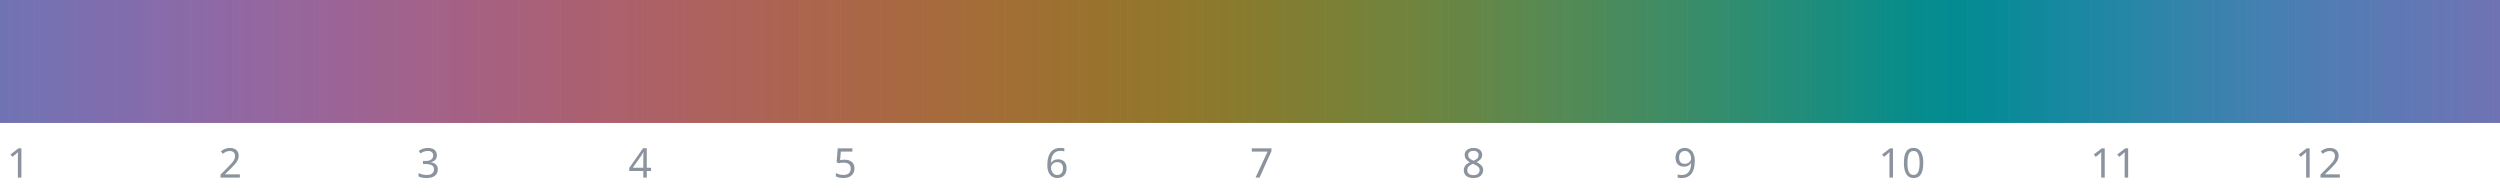
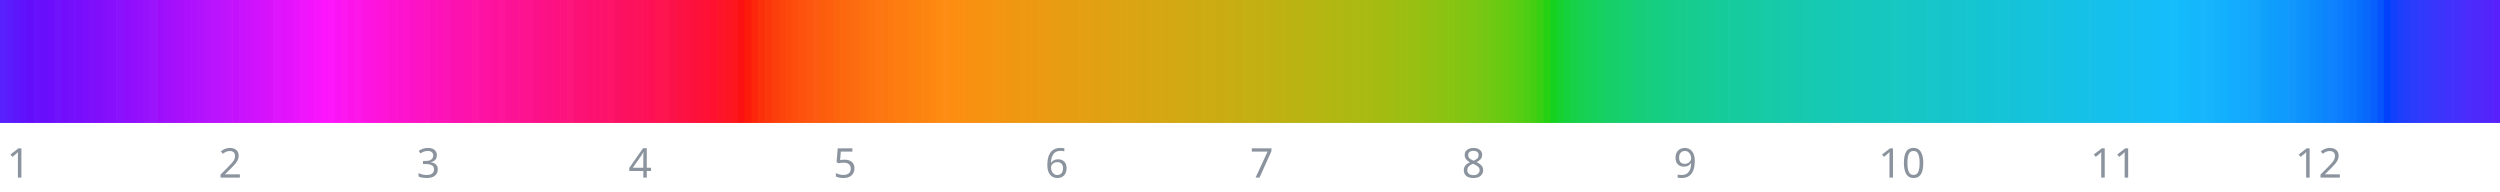
<svg xmlns="http://www.w3.org/2000/svg" width="732" height="56" viewBox="0 0 732 56">
-   <rect x="0" y="0" width="2.2" height="36" fill="#6f73b3" />
+   <rect x="0" y="0" width="2.2" height="36" fill="#5820fc" />
  <text x="2" y="52" font-family="sans-serif" font-size="12" fill="#8b949e">1</text>
-   <rect x="2" y="0" width="2.2" height="36" fill="#7173b3" />
-   <rect x="4" y="0" width="2.2" height="36" fill="#7272b3" />
-   <rect x="6" y="0" width="2.2" height="36" fill="#7372b2" />
-   <rect x="8" y="0" width="2.2" height="36" fill="#7472b2" />
-   <rect x="10" y="0" width="2.2" height="36" fill="#7571b2" />
-   <rect x="12" y="0" width="2.2" height="36" fill="#7671b2" />
-   <rect x="14" y="0" width="2.2" height="36" fill="#7771b1" />
-   <rect x="16" y="0" width="2.2" height="36" fill="#7870b1" />
-   <rect x="18" y="0" width="2.2" height="36" fill="#7970b0" />
-   <rect x="20" y="0" width="2.2" height="36" fill="#7a70b0" />
-   <rect x="22" y="0" width="2.2" height="36" fill="#7b6fb0" />
-   <rect x="24" y="0" width="2.2" height="36" fill="#7c6faf" />
-   <rect x="26" y="0" width="2.2" height="36" fill="#7d6eaf" />
-   <rect x="28" y="0" width="2.2" height="36" fill="#7e6eae" />
-   <rect x="30" y="0" width="2.2" height="36" fill="#7f6eae" />
-   <rect x="32" y="0" width="2.2" height="36" fill="#806dad" />
-   <rect x="34" y="0" width="2.2" height="36" fill="#816dad" />
-   <rect x="36" y="0" width="2.2" height="36" fill="#826dac" />
-   <rect x="38" y="0" width="2.2" height="36" fill="#836cac" />
-   <rect x="40" y="0" width="2.2" height="36" fill="#846cab" />
-   <rect x="42" y="0" width="2.2" height="36" fill="#856cab" />
-   <rect x="44" y="0" width="2.2" height="36" fill="#866caa" />
-   <rect x="46" y="0" width="2.2" height="36" fill="#876baa" />
-   <rect x="48" y="0" width="2.2" height="36" fill="#886ba9" />
-   <rect x="50" y="0" width="2.2" height="36" fill="#896ba8" />
-   <rect x="52" y="0" width="2.2" height="36" fill="#896aa8" />
-   <rect x="54" y="0" width="2.2" height="36" fill="#8a6aa7" />
-   <rect x="56" y="0" width="2.2" height="36" fill="#8b6aa6" />
-   <rect x="58" y="0" width="2.2" height="36" fill="#8c69a6" />
-   <rect x="60" y="0" width="2.2" height="36" fill="#8d69a5" />
-   <rect x="62" y="0" width="2.2" height="36" fill="#8e69a4" />
+   <rect x="2" y="0" width="2.2" height="36" fill="#5a1cfc" />
+   <rect x="4" y="0" width="2.2" height="36" fill="#5d17fc" />
+   <rect x="6" y="0" width="2.2" height="36" fill="#6012fc" />
+   <rect x="8" y="0" width="2.2" height="36" fill="#620efb" />
+   <rect x="10" y="0" width="2.2" height="36" fill="#6610fc" />
+   <rect x="12" y="0" width="2.2" height="36" fill="#680efb" />
+   <rect x="14" y="0" width="2.2" height="36" fill="#6c0efc" />
+   <rect x="16" y="0" width="2.2" height="36" fill="#6f13fc" />
+   <rect x="18" y="0" width="2.2" height="36" fill="#720efb" />
+   <rect x="20" y="0" width="2.2" height="36" fill="#7510fc" />
+   <rect x="22" y="0" width="2.2" height="36" fill="#770efa" />
+   <rect x="24" y="0" width="2.2" height="36" fill="#7b0efc" />
+   <rect x="26" y="0" width="2.2" height="36" fill="#7e10fc" />
+   <rect x="28" y="0" width="2.2" height="36" fill="#810efa" />
+   <rect x="30" y="0" width="2.2" height="36" fill="#840ffb" />
+   <rect x="32" y="0" width="2.2" height="36" fill="#880ffc" />
+   <rect x="34" y="0" width="2.2" height="36" fill="#8b12fc" />
+   <rect x="36" y="0" width="2.2" height="36" fill="#8d0ffb" />
+   <rect x="38" y="0" width="2.2" height="36" fill="#910ffc" />
+   <rect x="40" y="0" width="2.2" height="36" fill="#940ffc" />
+   <rect x="42" y="0" width="2.2" height="36" fill="#9812fc" />
+   <rect x="44" y="0" width="2.2" height="36" fill="#9b14fc" />
+   <rect x="46" y="0" width="2.2" height="36" fill="#9d0ffb" />
+   <rect x="48" y="0" width="2.2" height="36" fill="#a110fb" />
+   <rect x="50" y="0" width="2.2" height="36" fill="#a510fc" />
+   <rect x="52" y="0" width="2.2" height="36" fill="#a810fc" />
+   <rect x="54" y="0" width="2.2" height="36" fill="#ac10fc" />
+   <rect x="56" y="0" width="2.2" height="36" fill="#af11fd" />
+   <rect x="58" y="0" width="2.2" height="36" fill="#b312fd" />
+   <rect x="60" y="0" width="2.2" height="36" fill="#b713fd" />
+   <rect x="62" y="0" width="2.2" height="36" fill="#ba13fd" />
  <text x="64" y="52" font-family="sans-serif" font-size="12" fill="#8b949e">2</text>
-   <rect x="64" y="0" width="2.2" height="36" fill="#8f68a4" />
-   <rect x="66" y="0" width="2.2" height="36" fill="#8f68a3" />
-   <rect x="68" y="0" width="2.2" height="36" fill="#9068a2" />
-   <rect x="70" y="0" width="2.2" height="36" fill="#9168a1" />
-   <rect x="72" y="0" width="2.2" height="36" fill="#9267a1" />
-   <rect x="74" y="0" width="2.2" height="36" fill="#9367a0" />
-   <rect x="76" y="0" width="2.2" height="36" fill="#93679f" />
-   <rect x="78" y="0" width="2.2" height="36" fill="#94679e" />
-   <rect x="80" y="0" width="2.2" height="36" fill="#95669e" />
-   <rect x="82" y="0" width="2.2" height="36" fill="#96669d" />
-   <rect x="84" y="0" width="2.2" height="36" fill="#96669c" />
-   <rect x="86" y="0" width="2.2" height="36" fill="#97669b" />
-   <rect x="88" y="0" width="2.2" height="36" fill="#98659a" />
-   <rect x="90" y="0" width="2.2" height="36" fill="#986599" />
-   <rect x="92" y="0" width="2.2" height="36" fill="#996598" />
-   <rect x="94" y="0" width="2.2" height="36" fill="#9a6598" />
-   <rect x="96" y="0" width="2.2" height="36" fill="#9a6497" />
-   <rect x="98" y="0" width="2.2" height="36" fill="#9b6496" />
-   <rect x="100" y="0" width="2.2" height="36" fill="#9c6495" />
-   <rect x="102" y="0" width="2.2" height="36" fill="#9c6494" />
-   <rect x="104" y="0" width="2.2" height="36" fill="#9d6493" />
-   <rect x="106" y="0" width="2.2" height="36" fill="#9d6392" />
-   <rect x="108" y="0" width="2.2" height="36" fill="#9e6391" />
-   <rect x="110" y="0" width="2.2" height="36" fill="#9f6390" />
-   <rect x="112" y="0" width="2.2" height="36" fill="#9f638f" />
-   <rect x="114" y="0" width="2.2" height="36" fill="#a0638e" />
-   <rect x="116" y="0" width="2.2" height="36" fill="#a0638d" />
-   <rect x="118" y="0" width="2.2" height="36" fill="#a1628c" />
-   <rect x="120" y="0" width="2.2" height="36" fill="#a1628b" />
+   <rect x="64" y="0" width="2.2" height="36" fill="#be13fd" />
+   <rect x="66" y="0" width="2.2" height="36" fill="#c213fd" />
+   <rect x="68" y="0" width="2.2" height="36" fill="#c512fd" />
+   <rect x="70" y="0" width="2.2" height="36" fill="#c912fd" />
+   <rect x="72" y="0" width="2.2" height="36" fill="#cd12fc" />
+   <rect x="74" y="0" width="2.2" height="36" fill="#d112fc" />
+   <rect x="76" y="0" width="2.2" height="36" fill="#d412fc" />
+   <rect x="78" y="0" width="2.2" height="36" fill="#d812fb" />
+   <rect x="80" y="0" width="2.2" height="36" fill="#de16fd" />
+   <rect x="82" y="0" width="2.2" height="36" fill="#e113fd" />
+   <rect x="84" y="0" width="2.2" height="36" fill="#e513fc" />
+   <rect x="86" y="0" width="2.2" height="36" fill="#e914fc" />
+   <rect x="88" y="0" width="2.2" height="36" fill="#ef16fd" />
+   <rect x="90" y="0" width="2.2" height="36" fill="#f314fd" />
+   <rect x="92" y="0" width="2.2" height="36" fill="#f615fc" />
+   <rect x="94" y="0" width="2.2" height="36" fill="#fc15fd" />
+   <rect x="96" y="0" width="2.2" height="36" fill="#fd17fa" />
+   <rect x="98" y="0" width="2.2" height="36" fill="#fc15f4" />
+   <rect x="100" y="0" width="2.2" height="36" fill="#fd18f1" />
+   <rect x="102" y="0" width="2.2" height="36" fill="#fc14eb" />
+   <rect x="104" y="0" width="2.2" height="36" fill="#fd17e8" />
+   <rect x="106" y="0" width="2.2" height="36" fill="#fc14e3" />
+   <rect x="108" y="0" width="2.2" height="36" fill="#fd14df" />
+   <rect x="110" y="0" width="2.2" height="36" fill="#fc14da" />
+   <rect x="112" y="0" width="2.2" height="36" fill="#fd14d7" />
+   <rect x="114" y="0" width="2.2" height="36" fill="#fc13d2" />
+   <rect x="116" y="0" width="2.2" height="36" fill="#fc13cf" />
+   <rect x="118" y="0" width="2.2" height="36" fill="#fd14cc" />
+   <rect x="120" y="0" width="2.2" height="36" fill="#fc13c7" />
  <text x="122" y="52" font-family="sans-serif" font-size="12" fill="#8b949e">3</text>
-   <rect x="122" y="0" width="2.2" height="36" fill="#a2628a" />
-   <rect x="124" y="0" width="2.2" height="36" fill="#a26289" />
-   <rect x="126" y="0" width="2.2" height="36" fill="#a36288" />
-   <rect x="128" y="0" width="2.2" height="36" fill="#a36287" />
-   <rect x="130" y="0" width="2.2" height="36" fill="#a46286" />
-   <rect x="132" y="0" width="2.2" height="36" fill="#a46185" />
-   <rect x="134" y="0" width="2.2" height="36" fill="#a56184" />
-   <rect x="136" y="0" width="2.2" height="36" fill="#a56183" />
-   <rect x="138" y="0" width="2.2" height="36" fill="#a66182" />
-   <rect x="140" y="0" width="2.2" height="36" fill="#a66181" />
-   <rect x="142" y="0" width="2.2" height="36" fill="#a66180" />
-   <rect x="144" y="0" width="2.2" height="36" fill="#a7617f" />
-   <rect x="146" y="0" width="2.2" height="36" fill="#a7617e" />
-   <rect x="148" y="0" width="2.2" height="36" fill="#a8617d" />
-   <rect x="150" y="0" width="2.2" height="36" fill="#a8617c" />
-   <rect x="152" y="0" width="2.2" height="36" fill="#a8617b" />
-   <rect x="154" y="0" width="2.2" height="36" fill="#a9617a" />
-   <rect x="156" y="0" width="2.2" height="36" fill="#a96179" />
-   <rect x="158" y="0" width="2.2" height="36" fill="#a96078" />
-   <rect x="160" y="0" width="2.2" height="36" fill="#aa6077" />
-   <rect x="162" y="0" width="2.2" height="36" fill="#aa6075" />
-   <rect x="164" y="0" width="2.2" height="36" fill="#aa6074" />
-   <rect x="166" y="0" width="2.2" height="36" fill="#aa6073" />
-   <rect x="168" y="0" width="2.2" height="36" fill="#ab6072" />
-   <rect x="170" y="0" width="2.2" height="36" fill="#ab6071" />
-   <rect x="172" y="0" width="2.2" height="36" fill="#ab6070" />
-   <rect x="174" y="0" width="2.2" height="36" fill="#ab606f" />
-   <rect x="176" y="0" width="2.2" height="36" fill="#ab616e" />
-   <rect x="178" y="0" width="2.2" height="36" fill="#ac616d" />
-   <rect x="180" y="0" width="2.2" height="36" fill="#ac616c" />
-   <rect x="182" y="0" width="2.2" height="36" fill="#ac616b" />
+   <rect x="122" y="0" width="2.2" height="36" fill="#fd13c4" />
+   <rect x="124" y="0" width="2.2" height="36" fill="#fd15c0" />
+   <rect x="126" y="0" width="2.2" height="36" fill="#fc12bc" />
+   <rect x="128" y="0" width="2.2" height="36" fill="#fd12b9" />
+   <rect x="130" y="0" width="2.2" height="36" fill="#fd14b6" />
+   <rect x="132" y="0" width="2.2" height="36" fill="#fc12b1" />
+   <rect x="134" y="0" width="2.2" height="36" fill="#fc12ae" />
+   <rect x="136" y="0" width="2.2" height="36" fill="#fd12ab" />
+   <rect x="138" y="0" width="2.2" height="36" fill="#fd16a8" />
+   <rect x="140" y="0" width="2.2" height="36" fill="#fc12a4" />
+   <rect x="142" y="0" width="2.2" height="36" fill="#fd12a1" />
+   <rect x="144" y="0" width="2.2" height="36" fill="#fd129e" />
+   <rect x="146" y="0" width="2.2" height="36" fill="#fd169b" />
+   <rect x="148" y="0" width="2.2" height="36" fill="#fc1296" />
+   <rect x="150" y="0" width="2.2" height="36" fill="#fc1294" />
+   <rect x="152" y="0" width="2.2" height="36" fill="#fd1291" />
+   <rect x="154" y="0" width="2.2" height="36" fill="#fd138e" />
+   <rect x="156" y="0" width="2.2" height="36" fill="#fb118a" />
+   <rect x="158" y="0" width="2.2" height="36" fill="#fc1187" />
+   <rect x="160" y="0" width="2.2" height="36" fill="#fc1184" />
+   <rect x="162" y="0" width="2.2" height="36" fill="#fd1181" />
+   <rect x="164" y="0" width="2.2" height="36" fill="#fd137e" />
+   <rect x="166" y="0" width="2.2" height="36" fill="#fd167b" />
+   <rect x="168" y="0" width="2.2" height="36" fill="#fc1177" />
+   <rect x="170" y="0" width="2.2" height="36" fill="#fc1174" />
+   <rect x="172" y="0" width="2.2" height="36" fill="#fc1171" />
+   <rect x="174" y="0" width="2.2" height="36" fill="#fd116e" />
+   <rect x="176" y="0" width="2.2" height="36" fill="#fd126b" />
+   <rect x="178" y="0" width="2.2" height="36" fill="#fd1569" />
+   <rect x="180" y="0" width="2.2" height="36" fill="#fb1164" />
+   <rect x="182" y="0" width="2.2" height="36" fill="#fc1161" />
  <text x="184" y="52" font-family="sans-serif" font-size="12" fill="#8b949e">4</text>
-   <rect x="184" y="0" width="2.2" height="36" fill="#ac616a" />
-   <rect x="186" y="0" width="2.2" height="36" fill="#ac6169" />
-   <rect x="188" y="0" width="2.2" height="36" fill="#ac6167" />
-   <rect x="190" y="0" width="2.2" height="36" fill="#ac6166" />
-   <rect x="192" y="0" width="2.2" height="36" fill="#ad6165" />
-   <rect x="194" y="0" width="2.2" height="36" fill="#ad6164" />
-   <rect x="196" y="0" width="2.2" height="36" fill="#ad6163" />
-   <rect x="198" y="0" width="2.2" height="36" fill="#ad6162" />
-   <rect x="200" y="0" width="2.2" height="36" fill="#ad6161" />
-   <rect x="202" y="0" width="2.2" height="36" fill="#ad6260" />
-   <rect x="204" y="0" width="2.2" height="36" fill="#ad625f" />
-   <rect x="206" y="0" width="2.2" height="36" fill="#ad625e" />
-   <rect x="208" y="0" width="2.2" height="36" fill="#ad625d" />
-   <rect x="210" y="0" width="2.2" height="36" fill="#ad625c" />
-   <rect x="212" y="0" width="2.2" height="36" fill="#ad625b" />
-   <rect x="214" y="0" width="2.2" height="36" fill="#ad6259" />
-   <rect x="216" y="0" width="2.2" height="36" fill="#ad6358" />
-   <rect x="218" y="0" width="2.2" height="36" fill="#ad6357" />
-   <rect x="220" y="0" width="2.2" height="36" fill="#ad6356" />
-   <rect x="222" y="0" width="2.2" height="36" fill="#ad6355" />
-   <rect x="224" y="0" width="2.2" height="36" fill="#ac6354" />
-   <rect x="226" y="0" width="2.2" height="36" fill="#ac6453" />
-   <rect x="228" y="0" width="2.2" height="36" fill="#ac6452" />
-   <rect x="230" y="0" width="2.2" height="36" fill="#ac6451" />
-   <rect x="232" y="0" width="2.2" height="36" fill="#ac6450" />
-   <rect x="234" y="0" width="2.2" height="36" fill="#ac654f" />
-   <rect x="236" y="0" width="2.2" height="36" fill="#ac654e" />
-   <rect x="238" y="0" width="2.2" height="36" fill="#ab654d" />
-   <rect x="240" y="0" width="2.2" height="36" fill="#ab654c" />
-   <rect x="242" y="0" width="2.2" height="36" fill="#ab664b" />
+   <rect x="184" y="0" width="2.2" height="36" fill="#fc115e" />
+   <rect x="186" y="0" width="2.2" height="36" fill="#fc115b" />
+   <rect x="188" y="0" width="2.2" height="36" fill="#fd1158" />
+   <rect x="190" y="0" width="2.2" height="36" fill="#fd1154" />
+   <rect x="192" y="0" width="2.2" height="36" fill="#fd1451" />
+   <rect x="194" y="0" width="2.2" height="36" fill="#fd154e" />
+   <rect x="196" y="0" width="2.2" height="36" fill="#fb1149" />
+   <rect x="198" y="0" width="2.2" height="36" fill="#fc1145" />
+   <rect x="200" y="0" width="2.2" height="36" fill="#fc1141" />
+   <rect x="202" y="0" width="2.2" height="36" fill="#fc113d" />
+   <rect x="204" y="0" width="2.2" height="36" fill="#fd1139" />
+   <rect x="206" y="0" width="2.2" height="36" fill="#fd1134" />
+   <rect x="208" y="0" width="2.2" height="36" fill="#fd112f" />
+   <rect x="210" y="0" width="2.2" height="36" fill="#fd132a" />
+   <rect x="212" y="0" width="2.2" height="36" fill="#fd1524" />
+   <rect x="214" y="0" width="2.2" height="36" fill="#fd161e" />
+   <rect x="216" y="0" width="2.2" height="36" fill="#fb1111" />
+   <rect x="218" y="0" width="2.2" height="36" fill="#fd1b0b" />
+   <rect x="220" y="0" width="2.2" height="36" fill="#fc270b" />
+   <rect x="222" y="0" width="2.2" height="36" fill="#fc300b" />
+   <rect x="224" y="0" width="2.2" height="36" fill="#fc370b" />
+   <rect x="226" y="0" width="2.2" height="36" fill="#fc3e0c" />
+   <rect x="228" y="0" width="2.2" height="36" fill="#fd440c" />
+   <rect x="230" y="0" width="2.2" height="36" fill="#fd490c" />
+   <rect x="232" y="0" width="2.2" height="36" fill="#fd4e0d" />
+   <rect x="234" y="0" width="2.2" height="36" fill="#fd520d" />
+   <rect x="236" y="0" width="2.2" height="36" fill="#fd560f" />
+   <rect x="238" y="0" width="2.2" height="36" fill="#fd5b11" />
+   <rect x="240" y="0" width="2.2" height="36" fill="#fc5d0d" />
+   <rect x="242" y="0" width="2.2" height="36" fill="#fc600e" />
  <text x="244" y="52" font-family="sans-serif" font-size="12" fill="#8b949e">5</text>
-   <rect x="244" y="0" width="2.2" height="36" fill="#ab664a" />
-   <rect x="246" y="0" width="2.2" height="36" fill="#aa6649" />
-   <rect x="248" y="0" width="2.2" height="36" fill="#aa6648" />
-   <rect x="250" y="0" width="2.2" height="36" fill="#aa6747" />
-   <rect x="252" y="0" width="2.2" height="36" fill="#aa6746" />
-   <rect x="254" y="0" width="2.2" height="36" fill="#a96745" />
-   <rect x="256" y="0" width="2.2" height="36" fill="#a96744" />
-   <rect x="258" y="0" width="2.2" height="36" fill="#a96843" />
-   <rect x="260" y="0" width="2.2" height="36" fill="#a86843" />
-   <rect x="262" y="0" width="2.2" height="36" fill="#a86842" />
-   <rect x="264" y="0" width="2.2" height="36" fill="#a86941" />
-   <rect x="266" y="0" width="2.2" height="36" fill="#a76940" />
-   <rect x="268" y="0" width="2.2" height="36" fill="#a7693f" />
-   <rect x="270" y="0" width="2.2" height="36" fill="#a76a3e" />
-   <rect x="272" y="0" width="2.2" height="36" fill="#a66a3d" />
-   <rect x="274" y="0" width="2.2" height="36" fill="#a66a3c" />
-   <rect x="276" y="0" width="2.2" height="36" fill="#a56b3c" />
-   <rect x="278" y="0" width="2.2" height="36" fill="#a56b3b" />
-   <rect x="280" y="0" width="2.2" height="36" fill="#a56b3a" />
-   <rect x="282" y="0" width="2.2" height="36" fill="#a46c39" />
-   <rect x="284" y="0" width="2.2" height="36" fill="#a46c38" />
-   <rect x="286" y="0" width="2.2" height="36" fill="#a36c38" />
-   <rect x="288" y="0" width="2.2" height="36" fill="#a36d37" />
-   <rect x="290" y="0" width="2.2" height="36" fill="#a26d36" />
-   <rect x="292" y="0" width="2.2" height="36" fill="#a26d35" />
-   <rect x="294" y="0" width="2.2" height="36" fill="#a16e35" />
-   <rect x="296" y="0" width="2.2" height="36" fill="#a16e34" />
-   <rect x="298" y="0" width="2.2" height="36" fill="#a06f34" />
-   <rect x="300" y="0" width="2.2" height="36" fill="#a06f33" />
-   <rect x="302" y="0" width="2.2" height="36" fill="#9f6f32" />
-   <rect x="304" y="0" width="2.2" height="36" fill="#9e7032" />
+   <rect x="244" y="0" width="2.2" height="36" fill="#fd640e" />
+   <rect x="246" y="0" width="2.2" height="36" fill="#fd670e" />
+   <rect x="248" y="0" width="2.2" height="36" fill="#fd6b11" />
+   <rect x="250" y="0" width="2.2" height="36" fill="#fc6d0f" />
+   <rect x="252" y="0" width="2.2" height="36" fill="#fd700f" />
+   <rect x="254" y="0" width="2.2" height="36" fill="#fd730f" />
+   <rect x="256" y="0" width="2.2" height="36" fill="#fd7612" />
+   <rect x="258" y="0" width="2.2" height="36" fill="#fc770f" />
+   <rect x="260" y="0" width="2.2" height="36" fill="#fd7a10" />
+   <rect x="262" y="0" width="2.2" height="36" fill="#fd7d10" />
+   <rect x="264" y="0" width="2.2" height="36" fill="#fc7e10" />
+   <rect x="266" y="0" width="2.2" height="36" fill="#fd8110" />
+   <rect x="268" y="0" width="2.2" height="36" fill="#fd8310" />
+   <rect x="270" y="0" width="2.2" height="36" fill="#fc8511" />
+   <rect x="272" y="0" width="2.2" height="36" fill="#fd8711" />
+   <rect x="274" y="0" width="2.2" height="36" fill="#fd8a11" />
+   <rect x="276" y="0" width="2.2" height="36" fill="#fe8d15" />
+   <rect x="278" y="0" width="2.2" height="36" fill="#fd8d11" />
+   <rect x="280" y="0" width="2.2" height="36" fill="#fb8f11" />
+   <rect x="282" y="0" width="2.2" height="36" fill="#fa9011" />
+   <rect x="284" y="0" width="2.2" height="36" fill="#f89111" />
+   <rect x="286" y="0" width="2.2" height="36" fill="#f79211" />
+   <rect x="288" y="0" width="2.2" height="36" fill="#f69311" />
+   <rect x="290" y="0" width="2.2" height="36" fill="#f49411" />
+   <rect x="292" y="0" width="2.2" height="36" fill="#f39511" />
+   <rect x="294" y="0" width="2.2" height="36" fill="#f19611" />
+   <rect x="296" y="0" width="2.2" height="36" fill="#f09711" />
+   <rect x="298" y="0" width="2.2" height="36" fill="#ef9811" />
+   <rect x="300" y="0" width="2.2" height="36" fill="#ee9811" />
+   <rect x="302" y="0" width="2.2" height="36" fill="#ec9911" />
+   <rect x="304" y="0" width="2.2" height="36" fill="#eb9a11" />
  <text x="306" y="52" font-family="sans-serif" font-size="12" fill="#8b949e">6</text>
-   <rect x="306" y="0" width="2.2" height="36" fill="#9e7031" />
-   <rect x="308" y="0" width="2.2" height="36" fill="#9d7031" />
-   <rect x="310" y="0" width="2.2" height="36" fill="#9d7130" />
-   <rect x="312" y="0" width="2.2" height="36" fill="#9c7130" />
-   <rect x="314" y="0" width="2.2" height="36" fill="#9b722f" />
-   <rect x="316" y="0" width="2.2" height="36" fill="#9b722f" />
-   <rect x="318" y="0" width="2.2" height="36" fill="#9a722e" />
-   <rect x="320" y="0" width="2.2" height="36" fill="#99732e" />
-   <rect x="322" y="0" width="2.2" height="36" fill="#99732e" />
-   <rect x="324" y="0" width="2.2" height="36" fill="#98742d" />
-   <rect x="326" y="0" width="2.2" height="36" fill="#97742d" />
-   <rect x="328" y="0" width="2.2" height="36" fill="#97742d" />
-   <rect x="330" y="0" width="2.2" height="36" fill="#96752d" />
-   <rect x="332" y="0" width="2.2" height="36" fill="#95752d" />
-   <rect x="334" y="0" width="2.2" height="36" fill="#94762c" />
-   <rect x="336" y="0" width="2.2" height="36" fill="#94762c" />
-   <rect x="338" y="0" width="2.2" height="36" fill="#93762c" />
-   <rect x="340" y="0" width="2.2" height="36" fill="#92772c" />
-   <rect x="342" y="0" width="2.2" height="36" fill="#91772c" />
-   <rect x="344" y="0" width="2.2" height="36" fill="#90772c" />
-   <rect x="346" y="0" width="2.2" height="36" fill="#90782c" />
-   <rect x="348" y="0" width="2.2" height="36" fill="#8f782c" />
-   <rect x="350" y="0" width="2.2" height="36" fill="#8e792d" />
-   <rect x="352" y="0" width="2.2" height="36" fill="#8d792d" />
-   <rect x="354" y="0" width="2.2" height="36" fill="#8c792d" />
-   <rect x="356" y="0" width="2.2" height="36" fill="#8c7a2d" />
-   <rect x="358" y="0" width="2.2" height="36" fill="#8b7a2d" />
-   <rect x="360" y="0" width="2.2" height="36" fill="#8a7b2e" />
-   <rect x="362" y="0" width="2.2" height="36" fill="#897b2e" />
-   <rect x="364" y="0" width="2.2" height="36" fill="#887b2e" />
+   <rect x="306" y="0" width="2.2" height="36" fill="#ea9b12" />
+   <rect x="308" y="0" width="2.2" height="36" fill="#e99c12" />
+   <rect x="310" y="0" width="2.2" height="36" fill="#e79d12" />
+   <rect x="312" y="0" width="2.2" height="36" fill="#e69d12" />
+   <rect x="314" y="0" width="2.2" height="36" fill="#e59e12" />
+   <rect x="316" y="0" width="2.2" height="36" fill="#e49f12" />
+   <rect x="318" y="0" width="2.2" height="36" fill="#e2a012" />
+   <rect x="320" y="0" width="2.2" height="36" fill="#e1a012" />
+   <rect x="322" y="0" width="2.2" height="36" fill="#e0a112" />
+   <rect x="324" y="0" width="2.2" height="36" fill="#dfa212" />
+   <rect x="326" y="0" width="2.2" height="36" fill="#dda312" />
+   <rect x="328" y="0" width="2.2" height="36" fill="#dca312" />
+   <rect x="330" y="0" width="2.2" height="36" fill="#dba412" />
+   <rect x="332" y="0" width="2.2" height="36" fill="#daa512" />
+   <rect x="334" y="0" width="2.2" height="36" fill="#d8a512" />
+   <rect x="336" y="0" width="2.2" height="36" fill="#d7a612" />
+   <rect x="338" y="0" width="2.2" height="36" fill="#d6a712" />
+   <rect x="340" y="0" width="2.2" height="36" fill="#d5a712" />
+   <rect x="342" y="0" width="2.2" height="36" fill="#d3a812" />
+   <rect x="344" y="0" width="2.2" height="36" fill="#d2a912" />
+   <rect x="346" y="0" width="2.2" height="36" fill="#d1a912" />
+   <rect x="348" y="0" width="2.2" height="36" fill="#d0aa12" />
+   <rect x="350" y="0" width="2.2" height="36" fill="#ceaa12" />
+   <rect x="352" y="0" width="2.2" height="36" fill="#cdab12" />
+   <rect x="354" y="0" width="2.2" height="36" fill="#ccac12" />
+   <rect x="356" y="0" width="2.2" height="36" fill="#caac12" />
+   <rect x="358" y="0" width="2.2" height="36" fill="#c9ad12" />
+   <rect x="360" y="0" width="2.2" height="36" fill="#c8ae12" />
+   <rect x="362" y="0" width="2.2" height="36" fill="#c6ae12" />
+   <rect x="364" y="0" width="2.2" height="36" fill="#c5af12" />
  <text x="366" y="52" font-family="sans-serif" font-size="12" fill="#8b949e">7</text>
-   <rect x="366" y="0" width="2.2" height="36" fill="#877c2f" />
-   <rect x="368" y="0" width="2.2" height="36" fill="#867c2f" />
-   <rect x="370" y="0" width="2.2" height="36" fill="#857c30" />
-   <rect x="372" y="0" width="2.2" height="36" fill="#847d30" />
-   <rect x="374" y="0" width="2.2" height="36" fill="#837d31" />
-   <rect x="376" y="0" width="2.2" height="36" fill="#827e31" />
-   <rect x="378" y="0" width="2.2" height="36" fill="#817e32" />
-   <rect x="380" y="0" width="2.2" height="36" fill="#807e32" />
-   <rect x="382" y="0" width="2.2" height="36" fill="#7f7f33" />
-   <rect x="384" y="0" width="2.2" height="36" fill="#7e7f34" />
-   <rect x="386" y="0" width="2.2" height="36" fill="#7d7f34" />
-   <rect x="388" y="0" width="2.2" height="36" fill="#7c8035" />
-   <rect x="390" y="0" width="2.2" height="36" fill="#7b8036" />
-   <rect x="392" y="0" width="2.2" height="36" fill="#7a8036" />
-   <rect x="394" y="0" width="2.2" height="36" fill="#798137" />
-   <rect x="396" y="0" width="2.2" height="36" fill="#788138" />
-   <rect x="398" y="0" width="2.2" height="36" fill="#778139" />
-   <rect x="400" y="0" width="2.2" height="36" fill="#768239" />
-   <rect x="402" y="0" width="2.2" height="36" fill="#75823a" />
-   <rect x="404" y="0" width="2.2" height="36" fill="#74823b" />
-   <rect x="406" y="0" width="2.2" height="36" fill="#73833c" />
-   <rect x="408" y="0" width="2.2" height="36" fill="#72833d" />
-   <rect x="410" y="0" width="2.2" height="36" fill="#71833d" />
-   <rect x="412" y="0" width="2.2" height="36" fill="#70843e" />
-   <rect x="414" y="0" width="2.2" height="36" fill="#6e843f" />
-   <rect x="416" y="0" width="2.2" height="36" fill="#6d8440" />
-   <rect x="418" y="0" width="2.2" height="36" fill="#6c8541" />
-   <rect x="420" y="0" width="2.2" height="36" fill="#6b8542" />
-   <rect x="422" y="0" width="2.2" height="36" fill="#6a8543" />
-   <rect x="424" y="0" width="2.2" height="36" fill="#698544" />
-   <rect x="426" y="0" width="2.2" height="36" fill="#678645" />
+   <rect x="366" y="0" width="2.2" height="36" fill="#c4b012" />
+   <rect x="368" y="0" width="2.2" height="36" fill="#c2b012" />
+   <rect x="370" y="0" width="2.2" height="36" fill="#c1b112" />
+   <rect x="372" y="0" width="2.2" height="36" fill="#bfb112" />
+   <rect x="374" y="0" width="2.2" height="36" fill="#beb212" />
+   <rect x="376" y="0" width="2.2" height="36" fill="#bcb312" />
+   <rect x="378" y="0" width="2.2" height="36" fill="#bbb312" />
+   <rect x="380" y="0" width="2.2" height="36" fill="#b9b412" />
+   <rect x="382" y="0" width="2.2" height="36" fill="#b7b512" />
+   <rect x="384" y="0" width="2.2" height="36" fill="#b6b512" />
+   <rect x="386" y="0" width="2.2" height="36" fill="#b4b612" />
+   <rect x="388" y="0" width="2.2" height="36" fill="#b2b712" />
+   <rect x="390" y="0" width="2.2" height="36" fill="#b1b712" />
+   <rect x="392" y="0" width="2.2" height="36" fill="#afb812" />
+   <rect x="394" y="0" width="2.2" height="36" fill="#adb912" />
+   <rect x="396" y="0" width="2.2" height="36" fill="#abb912" />
+   <rect x="398" y="0" width="2.2" height="36" fill="#a9ba12" />
+   <rect x="400" y="0" width="2.2" height="36" fill="#a7bb12" />
+   <rect x="402" y="0" width="2.2" height="36" fill="#a5bb12" />
+   <rect x="404" y="0" width="2.2" height="36" fill="#a3bc12" />
+   <rect x="406" y="0" width="2.2" height="36" fill="#a1bd12" />
+   <rect x="408" y="0" width="2.2" height="36" fill="#9ebd12" />
+   <rect x="410" y="0" width="2.2" height="36" fill="#9cbe12" />
+   <rect x="412" y="0" width="2.2" height="36" fill="#99bf12" />
+   <rect x="414" y="0" width="2.2" height="36" fill="#97c012" />
+   <rect x="416" y="0" width="2.2" height="36" fill="#94c012" />
+   <rect x="418" y="0" width="2.2" height="36" fill="#91c112" />
+   <rect x="420" y="0" width="2.2" height="36" fill="#8ec212" />
+   <rect x="422" y="0" width="2.2" height="36" fill="#8bc312" />
+   <rect x="424" y="0" width="2.2" height="36" fill="#88c412" />
+   <rect x="426" y="0" width="2.2" height="36" fill="#85c412" />
  <text x="428" y="52" font-family="sans-serif" font-size="12" fill="#8b949e">8</text>
-   <rect x="428" y="0" width="2.2" height="36" fill="#668646" />
-   <rect x="430" y="0" width="2.2" height="36" fill="#658647" />
-   <rect x="432" y="0" width="2.2" height="36" fill="#648748" />
-   <rect x="434" y="0" width="2.2" height="36" fill="#638749" />
-   <rect x="436" y="0" width="2.2" height="36" fill="#61874a" />
-   <rect x="438" y="0" width="2.2" height="36" fill="#60874b" />
-   <rect x="440" y="0" width="2.2" height="36" fill="#5f884c" />
-   <rect x="442" y="0" width="2.2" height="36" fill="#5e884d" />
-   <rect x="444" y="0" width="2.2" height="36" fill="#5c884e" />
-   <rect x="446" y="0" width="2.2" height="36" fill="#5b884f" />
-   <rect x="448" y="0" width="2.2" height="36" fill="#5a8950" />
-   <rect x="450" y="0" width="2.2" height="36" fill="#598951" />
-   <rect x="452" y="0" width="2.2" height="36" fill="#578952" />
-   <rect x="454" y="0" width="2.2" height="36" fill="#568953" />
-   <rect x="456" y="0" width="2.2" height="36" fill="#558954" />
-   <rect x="458" y="0" width="2.2" height="36" fill="#538a55" />
-   <rect x="460" y="0" width="2.2" height="36" fill="#528a56" />
-   <rect x="462" y="0" width="2.2" height="36" fill="#518a57" />
-   <rect x="464" y="0" width="2.2" height="36" fill="#4f8a58" />
-   <rect x="466" y="0" width="2.2" height="36" fill="#4e8a59" />
-   <rect x="468" y="0" width="2.2" height="36" fill="#4d8b5a" />
-   <rect x="470" y="0" width="2.2" height="36" fill="#4b8b5b" />
-   <rect x="472" y="0" width="2.2" height="36" fill="#4a8b5d" />
-   <rect x="474" y="0" width="2.2" height="36" fill="#488b5e" />
-   <rect x="476" y="0" width="2.2" height="36" fill="#478b5f" />
-   <rect x="478" y="0" width="2.2" height="36" fill="#468b60" />
-   <rect x="480" y="0" width="2.2" height="36" fill="#448b61" />
-   <rect x="482" y="0" width="2.2" height="36" fill="#438c62" />
-   <rect x="484" y="0" width="2.2" height="36" fill="#418c63" />
-   <rect x="486" y="0" width="2.2" height="36" fill="#408c64" />
-   <rect x="488" y="0" width="2.2" height="36" fill="#3e8c65" />
+   <rect x="428" y="0" width="2.2" height="36" fill="#81c512" />
+   <rect x="430" y="0" width="2.2" height="36" fill="#7dc612" />
+   <rect x="432" y="0" width="2.2" height="36" fill="#79c712" />
+   <rect x="434" y="0" width="2.2" height="36" fill="#74c812" />
+   <rect x="436" y="0" width="2.2" height="36" fill="#6fc912" />
+   <rect x="438" y="0" width="2.2" height="36" fill="#6aca12" />
+   <rect x="440" y="0" width="2.2" height="36" fill="#64cb12" />
+   <rect x="442" y="0" width="2.2" height="36" fill="#5ecc12" />
+   <rect x="444" y="0" width="2.2" height="36" fill="#56cd12" />
+   <rect x="446" y="0" width="2.2" height="36" fill="#4ece12" />
+   <rect x="448" y="0" width="2.2" height="36" fill="#44cf12" />
+   <rect x="450" y="0" width="2.2" height="36" fill="#37d012" />
+   <rect x="452" y="0" width="2.2" height="36" fill="#25d112" />
+   <rect x="454" y="0" width="2.2" height="36" fill="#15d220" />
+   <rect x="456" y="0" width="2.2" height="36" fill="#15d231" />
+   <rect x="458" y="0" width="2.2" height="36" fill="#15d13d" />
+   <rect x="460" y="0" width="2.2" height="36" fill="#16d147" />
+   <rect x="462" y="0" width="2.2" height="36" fill="#16d14f" />
+   <rect x="464" y="0" width="2.2" height="36" fill="#16d056" />
+   <rect x="466" y="0" width="2.2" height="36" fill="#16d05c" />
+   <rect x="468" y="0" width="2.2" height="36" fill="#16d061" />
+   <rect x="470" y="0" width="2.2" height="36" fill="#16cf66" />
+   <rect x="472" y="0" width="2.2" height="36" fill="#16cf6b" />
+   <rect x="474" y="0" width="2.2" height="36" fill="#16cf6f" />
+   <rect x="476" y="0" width="2.2" height="36" fill="#16cf73" />
+   <rect x="478" y="0" width="2.2" height="36" fill="#16ce77" />
+   <rect x="480" y="0" width="2.2" height="36" fill="#16ce7a" />
+   <rect x="482" y="0" width="2.2" height="36" fill="#16ce7e" />
+   <rect x="484" y="0" width="2.2" height="36" fill="#16ce81" />
+   <rect x="486" y="0" width="2.2" height="36" fill="#16cd84" />
+   <rect x="488" y="0" width="2.2" height="36" fill="#16cd87" />
  <text x="490" y="52" font-family="sans-serif" font-size="12" fill="#8b949e">9</text>
-   <rect x="490" y="0" width="2.2" height="36" fill="#3d8c66" />
-   <rect x="492" y="0" width="2.2" height="36" fill="#3c8c67" />
-   <rect x="494" y="0" width="2.2" height="36" fill="#3a8c69" />
-   <rect x="496" y="0" width="2.2" height="36" fill="#398c6a" />
-   <rect x="498" y="0" width="2.2" height="36" fill="#378c6b" />
-   <rect x="500" y="0" width="2.2" height="36" fill="#368d6c" />
-   <rect x="502" y="0" width="2.2" height="36" fill="#348d6d" />
-   <rect x="504" y="0" width="2.2" height="36" fill="#338d6e" />
-   <rect x="506" y="0" width="2.2" height="36" fill="#318d6f" />
-   <rect x="508" y="0" width="2.2" height="36" fill="#2f8d70" />
-   <rect x="510" y="0" width="2.2" height="36" fill="#2e8d71" />
-   <rect x="512" y="0" width="2.2" height="36" fill="#2c8d72" />
-   <rect x="514" y="0" width="2.2" height="36" fill="#2b8d74" />
-   <rect x="516" y="0" width="2.2" height="36" fill="#298d75" />
-   <rect x="518" y="0" width="2.2" height="36" fill="#288d76" />
-   <rect x="520" y="0" width="2.2" height="36" fill="#268d77" />
-   <rect x="522" y="0" width="2.2" height="36" fill="#248d78" />
-   <rect x="524" y="0" width="2.2" height="36" fill="#238d79" />
-   <rect x="526" y="0" width="2.2" height="36" fill="#218d7a" />
-   <rect x="528" y="0" width="2.2" height="36" fill="#208d7b" />
-   <rect x="530" y="0" width="2.2" height="36" fill="#1e8d7c" />
-   <rect x="532" y="0" width="2.2" height="36" fill="#1c8d7d" />
-   <rect x="534" y="0" width="2.2" height="36" fill="#1b8d7e" />
-   <rect x="536" y="0" width="2.2" height="36" fill="#198d7f" />
-   <rect x="538" y="0" width="2.2" height="36" fill="#178d80" />
-   <rect x="540" y="0" width="2.2" height="36" fill="#168d82" />
-   <rect x="542" y="0" width="2.2" height="36" fill="#148d83" />
-   <rect x="544" y="0" width="2.2" height="36" fill="#128d84" />
-   <rect x="546" y="0" width="2.2" height="36" fill="#118d85" />
-   <rect x="548" y="0" width="2.2" height="36" fill="#0f8d86" />
+   <rect x="490" y="0" width="2.2" height="36" fill="#16cd89" />
+   <rect x="492" y="0" width="2.2" height="36" fill="#16cd8c" />
+   <rect x="494" y="0" width="2.2" height="36" fill="#16cc8f" />
+   <rect x="496" y="0" width="2.2" height="36" fill="#16cc91" />
+   <rect x="498" y="0" width="2.2" height="36" fill="#16cc93" />
+   <rect x="500" y="0" width="2.2" height="36" fill="#16cc96" />
+   <rect x="502" y="0" width="2.2" height="36" fill="#16cc98" />
+   <rect x="504" y="0" width="2.2" height="36" fill="#16cb9a" />
+   <rect x="506" y="0" width="2.2" height="36" fill="#16cb9c" />
+   <rect x="508" y="0" width="2.2" height="36" fill="#16cb9e" />
+   <rect x="510" y="0" width="2.2" height="36" fill="#16cba0" />
+   <rect x="512" y="0" width="2.2" height="36" fill="#16cba2" />
+   <rect x="514" y="0" width="2.2" height="36" fill="#16caa3" />
+   <rect x="516" y="0" width="2.2" height="36" fill="#16caa5" />
+   <rect x="518" y="0" width="2.2" height="36" fill="#16caa7" />
+   <rect x="520" y="0" width="2.2" height="36" fill="#16caa9" />
+   <rect x="522" y="0" width="2.2" height="36" fill="#16caaa" />
+   <rect x="524" y="0" width="2.2" height="36" fill="#16c9ac" />
+   <rect x="526" y="0" width="2.2" height="36" fill="#16c9ae" />
+   <rect x="528" y="0" width="2.2" height="36" fill="#16c9af" />
+   <rect x="530" y="0" width="2.2" height="36" fill="#16c9b1" />
+   <rect x="532" y="0" width="2.2" height="36" fill="#16c9b2" />
+   <rect x="534" y="0" width="2.2" height="36" fill="#16c9b4" />
+   <rect x="536" y="0" width="2.2" height="36" fill="#16c8b5" />
+   <rect x="538" y="0" width="2.2" height="36" fill="#16c8b7" />
+   <rect x="540" y="0" width="2.2" height="36" fill="#16c8b8" />
+   <rect x="542" y="0" width="2.2" height="36" fill="#16c8ba" />
+   <rect x="544" y="0" width="2.2" height="36" fill="#16c8bb" />
+   <rect x="546" y="0" width="2.2" height="36" fill="#16c7bc" />
+   <rect x="548" y="0" width="2.2" height="36" fill="#16c7be" />
  <text x="550" y="52" font-family="sans-serif" font-size="12" fill="#8b949e">10</text>
-   <rect x="550" y="0" width="2.2" height="36" fill="#0d8c87" />
-   <rect x="552" y="0" width="2.2" height="36" fill="#0c8c88" />
-   <rect x="554" y="0" width="2.2" height="36" fill="#0a8c89" />
-   <rect x="556" y="0" width="2.2" height="36" fill="#098c8a" />
-   <rect x="558" y="0" width="2.2" height="36" fill="#078c8b" />
-   <rect x="560" y="0" width="2.2" height="36" fill="#068c8c" />
-   <rect x="562" y="0" width="2.2" height="36" fill="#058c8d" />
-   <rect x="564" y="0" width="2.2" height="36" fill="#058c8e" />
-   <rect x="566" y="0" width="2.2" height="36" fill="#048c8f" />
-   <rect x="568" y="0" width="2.2" height="36" fill="#048c90" />
-   <rect x="570" y="0" width="2.2" height="36" fill="#048b91" />
-   <rect x="572" y="0" width="2.2" height="36" fill="#048b92" />
-   <rect x="574" y="0" width="2.2" height="36" fill="#048b92" />
-   <rect x="576" y="0" width="2.2" height="36" fill="#048b93" />
-   <rect x="578" y="0" width="2.2" height="36" fill="#058b94" />
-   <rect x="580" y="0" width="2.2" height="36" fill="#068b95" />
-   <rect x="582" y="0" width="2.2" height="36" fill="#078a96" />
-   <rect x="584" y="0" width="2.2" height="36" fill="#088a97" />
-   <rect x="586" y="0" width="2.2" height="36" fill="#098a98" />
-   <rect x="588" y="0" width="2.2" height="36" fill="#0b8a99" />
-   <rect x="590" y="0" width="2.2" height="36" fill="#0c8a9a" />
-   <rect x="592" y="0" width="2.2" height="36" fill="#0e8a9b" />
-   <rect x="594" y="0" width="2.2" height="36" fill="#10899b" />
-   <rect x="596" y="0" width="2.2" height="36" fill="#11899c" />
-   <rect x="598" y="0" width="2.2" height="36" fill="#13899d" />
-   <rect x="600" y="0" width="2.2" height="36" fill="#15899e" />
-   <rect x="602" y="0" width="2.2" height="36" fill="#16889f" />
-   <rect x="604" y="0" width="2.2" height="36" fill="#18889f" />
-   <rect x="606" y="0" width="2.2" height="36" fill="#1a88a0" />
-   <rect x="608" y="0" width="2.2" height="36" fill="#1b88a1" />
-   <rect x="610" y="0" width="2.2" height="36" fill="#1d87a2" />
+   <rect x="550" y="0" width="2.2" height="36" fill="#16c7bf" />
+   <rect x="552" y="0" width="2.2" height="36" fill="#16c7c0" />
+   <rect x="554" y="0" width="2.2" height="36" fill="#16c7c2" />
+   <rect x="556" y="0" width="2.2" height="36" fill="#16c7c3" />
+   <rect x="558" y="0" width="2.2" height="36" fill="#16c6c4" />
+   <rect x="560" y="0" width="2.2" height="36" fill="#16c6c6" />
+   <rect x="562" y="0" width="2.2" height="36" fill="#16c6c7" />
+   <rect x="564" y="0" width="2.2" height="36" fill="#16c6c8" />
+   <rect x="566" y="0" width="2.2" height="36" fill="#16c6ca" />
+   <rect x="568" y="0" width="2.2" height="36" fill="#16c5cb" />
+   <rect x="570" y="0" width="2.2" height="36" fill="#16c5cc" />
+   <rect x="572" y="0" width="2.2" height="36" fill="#16c5ce" />
+   <rect x="574" y="0" width="2.2" height="36" fill="#16c5cf" />
+   <rect x="576" y="0" width="2.2" height="36" fill="#15c5d0" />
+   <rect x="578" y="0" width="2.2" height="36" fill="#15c4d1" />
+   <rect x="580" y="0" width="2.2" height="36" fill="#15c4d3" />
+   <rect x="582" y="0" width="2.2" height="36" fill="#15c4d4" />
+   <rect x="584" y="0" width="2.2" height="36" fill="#15c4d5" />
+   <rect x="586" y="0" width="2.2" height="36" fill="#15c4d7" />
+   <rect x="588" y="0" width="2.2" height="36" fill="#15c3d8" />
+   <rect x="590" y="0" width="2.2" height="36" fill="#15c3d9" />
+   <rect x="592" y="0" width="2.2" height="36" fill="#15c3db" />
+   <rect x="594" y="0" width="2.2" height="36" fill="#15c3dc" />
+   <rect x="596" y="0" width="2.2" height="36" fill="#15c3dd" />
+   <rect x="598" y="0" width="2.2" height="36" fill="#15c2df" />
+   <rect x="600" y="0" width="2.2" height="36" fill="#15c2e0" />
+   <rect x="602" y="0" width="2.2" height="36" fill="#15c2e1" />
+   <rect x="604" y="0" width="2.2" height="36" fill="#15c2e3" />
+   <rect x="606" y="0" width="2.2" height="36" fill="#15c1e4" />
+   <rect x="608" y="0" width="2.2" height="36" fill="#15c1e6" />
+   <rect x="610" y="0" width="2.2" height="36" fill="#15c1e7" />
  <text x="612" y="52" font-family="sans-serif" font-size="12" fill="#8b949e">11</text>
-   <rect x="612" y="0" width="2.2" height="36" fill="#1e87a3" />
-   <rect x="614" y="0" width="2.2" height="36" fill="#2087a3" />
-   <rect x="616" y="0" width="2.2" height="36" fill="#2287a4" />
-   <rect x="618" y="0" width="2.2" height="36" fill="#2386a5" />
-   <rect x="620" y="0" width="2.2" height="36" fill="#2586a5" />
-   <rect x="622" y="0" width="2.2" height="36" fill="#2686a6" />
-   <rect x="624" y="0" width="2.2" height="36" fill="#2886a7" />
-   <rect x="626" y="0" width="2.2" height="36" fill="#2a85a7" />
-   <rect x="628" y="0" width="2.2" height="36" fill="#2b85a8" />
-   <rect x="630" y="0" width="2.2" height="36" fill="#2d85a9" />
-   <rect x="632" y="0" width="2.2" height="36" fill="#2e84a9" />
-   <rect x="634" y="0" width="2.2" height="36" fill="#3084aa" />
-   <rect x="636" y="0" width="2.2" height="36" fill="#3184aa" />
-   <rect x="638" y="0" width="2.2" height="36" fill="#3384ab" />
-   <rect x="640" y="0" width="2.2" height="36" fill="#3483ac" />
-   <rect x="642" y="0" width="2.2" height="36" fill="#3683ac" />
-   <rect x="644" y="0" width="2.2" height="36" fill="#3783ad" />
-   <rect x="646" y="0" width="2.2" height="36" fill="#3982ad" />
-   <rect x="648" y="0" width="2.2" height="36" fill="#3a82ae" />
-   <rect x="650" y="0" width="2.2" height="36" fill="#3c82ae" />
-   <rect x="652" y="0" width="2.2" height="36" fill="#3d81af" />
-   <rect x="654" y="0" width="2.2" height="36" fill="#3f81af" />
-   <rect x="656" y="0" width="2.2" height="36" fill="#4081af" />
-   <rect x="658" y="0" width="2.2" height="36" fill="#4180b0" />
-   <rect x="660" y="0" width="2.2" height="36" fill="#4380b0" />
-   <rect x="662" y="0" width="2.2" height="36" fill="#4480b1" />
-   <rect x="664" y="0" width="2.2" height="36" fill="#467fb1" />
-   <rect x="666" y="0" width="2.2" height="36" fill="#477fb1" />
-   <rect x="668" y="0" width="2.2" height="36" fill="#487fb2" />
-   <rect x="670" y="0" width="2.2" height="36" fill="#4a7eb2" />
+   <rect x="612" y="0" width="2.2" height="36" fill="#15c1e9" />
+   <rect x="614" y="0" width="2.2" height="36" fill="#15c0ea" />
+   <rect x="616" y="0" width="2.2" height="36" fill="#15c0ec" />
+   <rect x="618" y="0" width="2.2" height="36" fill="#15c0ed" />
+   <rect x="620" y="0" width="2.2" height="36" fill="#15bfef" />
+   <rect x="622" y="0" width="2.2" height="36" fill="#15bff0" />
+   <rect x="624" y="0" width="2.2" height="36" fill="#15bff2" />
+   <rect x="626" y="0" width="2.2" height="36" fill="#15bef4" />
+   <rect x="628" y="0" width="2.2" height="36" fill="#15bef5" />
+   <rect x="630" y="0" width="2.2" height="36" fill="#15bef7" />
+   <rect x="632" y="0" width="2.2" height="36" fill="#15bdf9" />
+   <rect x="634" y="0" width="2.2" height="36" fill="#15bdfb" />
+   <rect x="636" y="0" width="2.2" height="36" fill="#15bdfd" />
+   <rect x="638" y="0" width="2.2" height="36" fill="#14bbfc" />
+   <rect x="640" y="0" width="2.2" height="36" fill="#14b9fc" />
+   <rect x="642" y="0" width="2.2" height="36" fill="#14b6fc" />
+   <rect x="644" y="0" width="2.2" height="36" fill="#17b6fd" />
+   <rect x="646" y="0" width="2.2" height="36" fill="#15b4fd" />
+   <rect x="648" y="0" width="2.2" height="36" fill="#14b2fd" />
+   <rect x="650" y="0" width="2.2" height="36" fill="#13b0fd" />
+   <rect x="652" y="0" width="2.2" height="36" fill="#13adfd" />
+   <rect x="654" y="0" width="2.2" height="36" fill="#12abfd" />
+   <rect x="656" y="0" width="2.2" height="36" fill="#13a9fd" />
+   <rect x="658" y="0" width="2.2" height="36" fill="#13a7fd" />
+   <rect x="660" y="0" width="2.2" height="36" fill="#14a5fd" />
+   <rect x="662" y="0" width="2.2" height="36" fill="#10a1fb" />
+   <rect x="664" y="0" width="2.2" height="36" fill="#109efc" />
+   <rect x="666" y="0" width="2.2" height="36" fill="#0f9cfc" />
+   <rect x="668" y="0" width="2.2" height="36" fill="#0f9afd" />
+   <rect x="670" y="0" width="2.2" height="36" fill="#1297fd" />
  <text x="672" y="52" font-family="sans-serif" font-size="12" fill="#8b949e">12</text>
-   <rect x="672" y="0" width="2.2" height="36" fill="#4b7eb2" />
-   <rect x="674" y="0" width="2.2" height="36" fill="#4d7eb3" />
-   <rect x="676" y="0" width="2.2" height="36" fill="#4e7db3" />
-   <rect x="678" y="0" width="2.2" height="36" fill="#4f7db3" />
-   <rect x="680" y="0" width="2.2" height="36" fill="#517cb3" />
-   <rect x="682" y="0" width="2.2" height="36" fill="#527cb4" />
-   <rect x="684" y="0" width="2.2" height="36" fill="#537cb4" />
-   <rect x="686" y="0" width="2.2" height="36" fill="#557bb4" />
-   <rect x="688" y="0" width="2.2" height="36" fill="#567bb4" />
-   <rect x="690" y="0" width="2.2" height="36" fill="#577bb4" />
-   <rect x="692" y="0" width="2.2" height="36" fill="#587ab4" />
-   <rect x="694" y="0" width="2.2" height="36" fill="#5a7ab4" />
-   <rect x="696" y="0" width="2.2" height="36" fill="#5b79b5" />
-   <rect x="698" y="0" width="2.2" height="36" fill="#5c79b5" />
-   <rect x="700" y="0" width="2.2" height="36" fill="#5d79b5" />
-   <rect x="702" y="0" width="2.2" height="36" fill="#5f78b5" />
-   <rect x="704" y="0" width="2.2" height="36" fill="#6078b5" />
-   <rect x="706" y="0" width="2.2" height="36" fill="#6178b5" />
-   <rect x="708" y="0" width="2.2" height="36" fill="#6277b5" />
-   <rect x="710" y="0" width="2.2" height="36" fill="#6477b5" />
-   <rect x="712" y="0" width="2.2" height="36" fill="#6577b5" />
-   <rect x="714" y="0" width="2.2" height="36" fill="#6676b4" />
-   <rect x="716" y="0" width="2.2" height="36" fill="#6776b4" />
-   <rect x="718" y="0" width="2.2" height="36" fill="#6875b4" />
-   <rect x="720" y="0" width="2.2" height="36" fill="#6975b4" />
-   <rect x="722" y="0" width="2.2" height="36" fill="#6b75b4" />
-   <rect x="724" y="0" width="2.2" height="36" fill="#6c74b4" />
-   <rect x="726" y="0" width="2.2" height="36" fill="#6d74b4" />
-   <rect x="728" y="0" width="2.2" height="36" fill="#6e74b3" />
-   <rect x="730" y="0" width="2.2" height="36" fill="#6f73b3" />
+   <rect x="672" y="0" width="2.2" height="36" fill="#0e93fc" />
+   <rect x="674" y="0" width="2.2" height="36" fill="#0e91fd" />
+   <rect x="676" y="0" width="2.2" height="36" fill="#0d8cfb" />
+   <rect x="678" y="0" width="2.2" height="36" fill="#0c8afd" />
+   <rect x="680" y="0" width="2.2" height="36" fill="#0c85fc" />
+   <rect x="682" y="0" width="2.2" height="36" fill="#0e83fd" />
+   <rect x="684" y="0" width="2.2" height="36" fill="#0c7efd" />
+   <rect x="686" y="0" width="2.2" height="36" fill="#0a79fd" />
+   <rect x="688" y="0" width="2.2" height="36" fill="#0b74fc" />
+   <rect x="690" y="0" width="2.2" height="36" fill="#076dfb" />
+   <rect x="692" y="0" width="2.2" height="36" fill="#0868fc" />
+   <rect x="694" y="0" width="2.2" height="36" fill="#0760fc" />
+   <rect x="696" y="0" width="2.2" height="36" fill="#0554fc" />
+   <rect x="698" y="0" width="2.2" height="36" fill="#0241fc" />
+   <rect x="700" y="0" width="2.2" height="36" fill="#1240fc" />
+   <rect x="702" y="0" width="2.2" height="36" fill="#1c3ffc" />
+   <rect x="704" y="0" width="2.2" height="36" fill="#243dfc" />
+   <rect x="706" y="0" width="2.2" height="36" fill="#2a3bfc" />
+   <rect x="708" y="0" width="2.2" height="36" fill="#2f3afc" />
+   <rect x="710" y="0" width="2.2" height="36" fill="#3438fc" />
+   <rect x="712" y="0" width="2.2" height="36" fill="#3836fc" />
+   <rect x="714" y="0" width="2.2" height="36" fill="#3d34fc" />
+   <rect x="716" y="0" width="2.2" height="36" fill="#4032fc" />
+   <rect x="718" y="0" width="2.2" height="36" fill="#4430fc" />
+   <rect x="720" y="0" width="2.2" height="36" fill="#472efc" />
+   <rect x="722" y="0" width="2.2" height="36" fill="#4b2cfc" />
+   <rect x="724" y="0" width="2.2" height="36" fill="#4e29fc" />
+   <rect x="726" y="0" width="2.2" height="36" fill="#5127fc" />
+   <rect x="728" y="0" width="2.2" height="36" fill="#5424fc" />
+   <rect x="730" y="0" width="2.2" height="36" fill="#5720fc" />
</svg>
